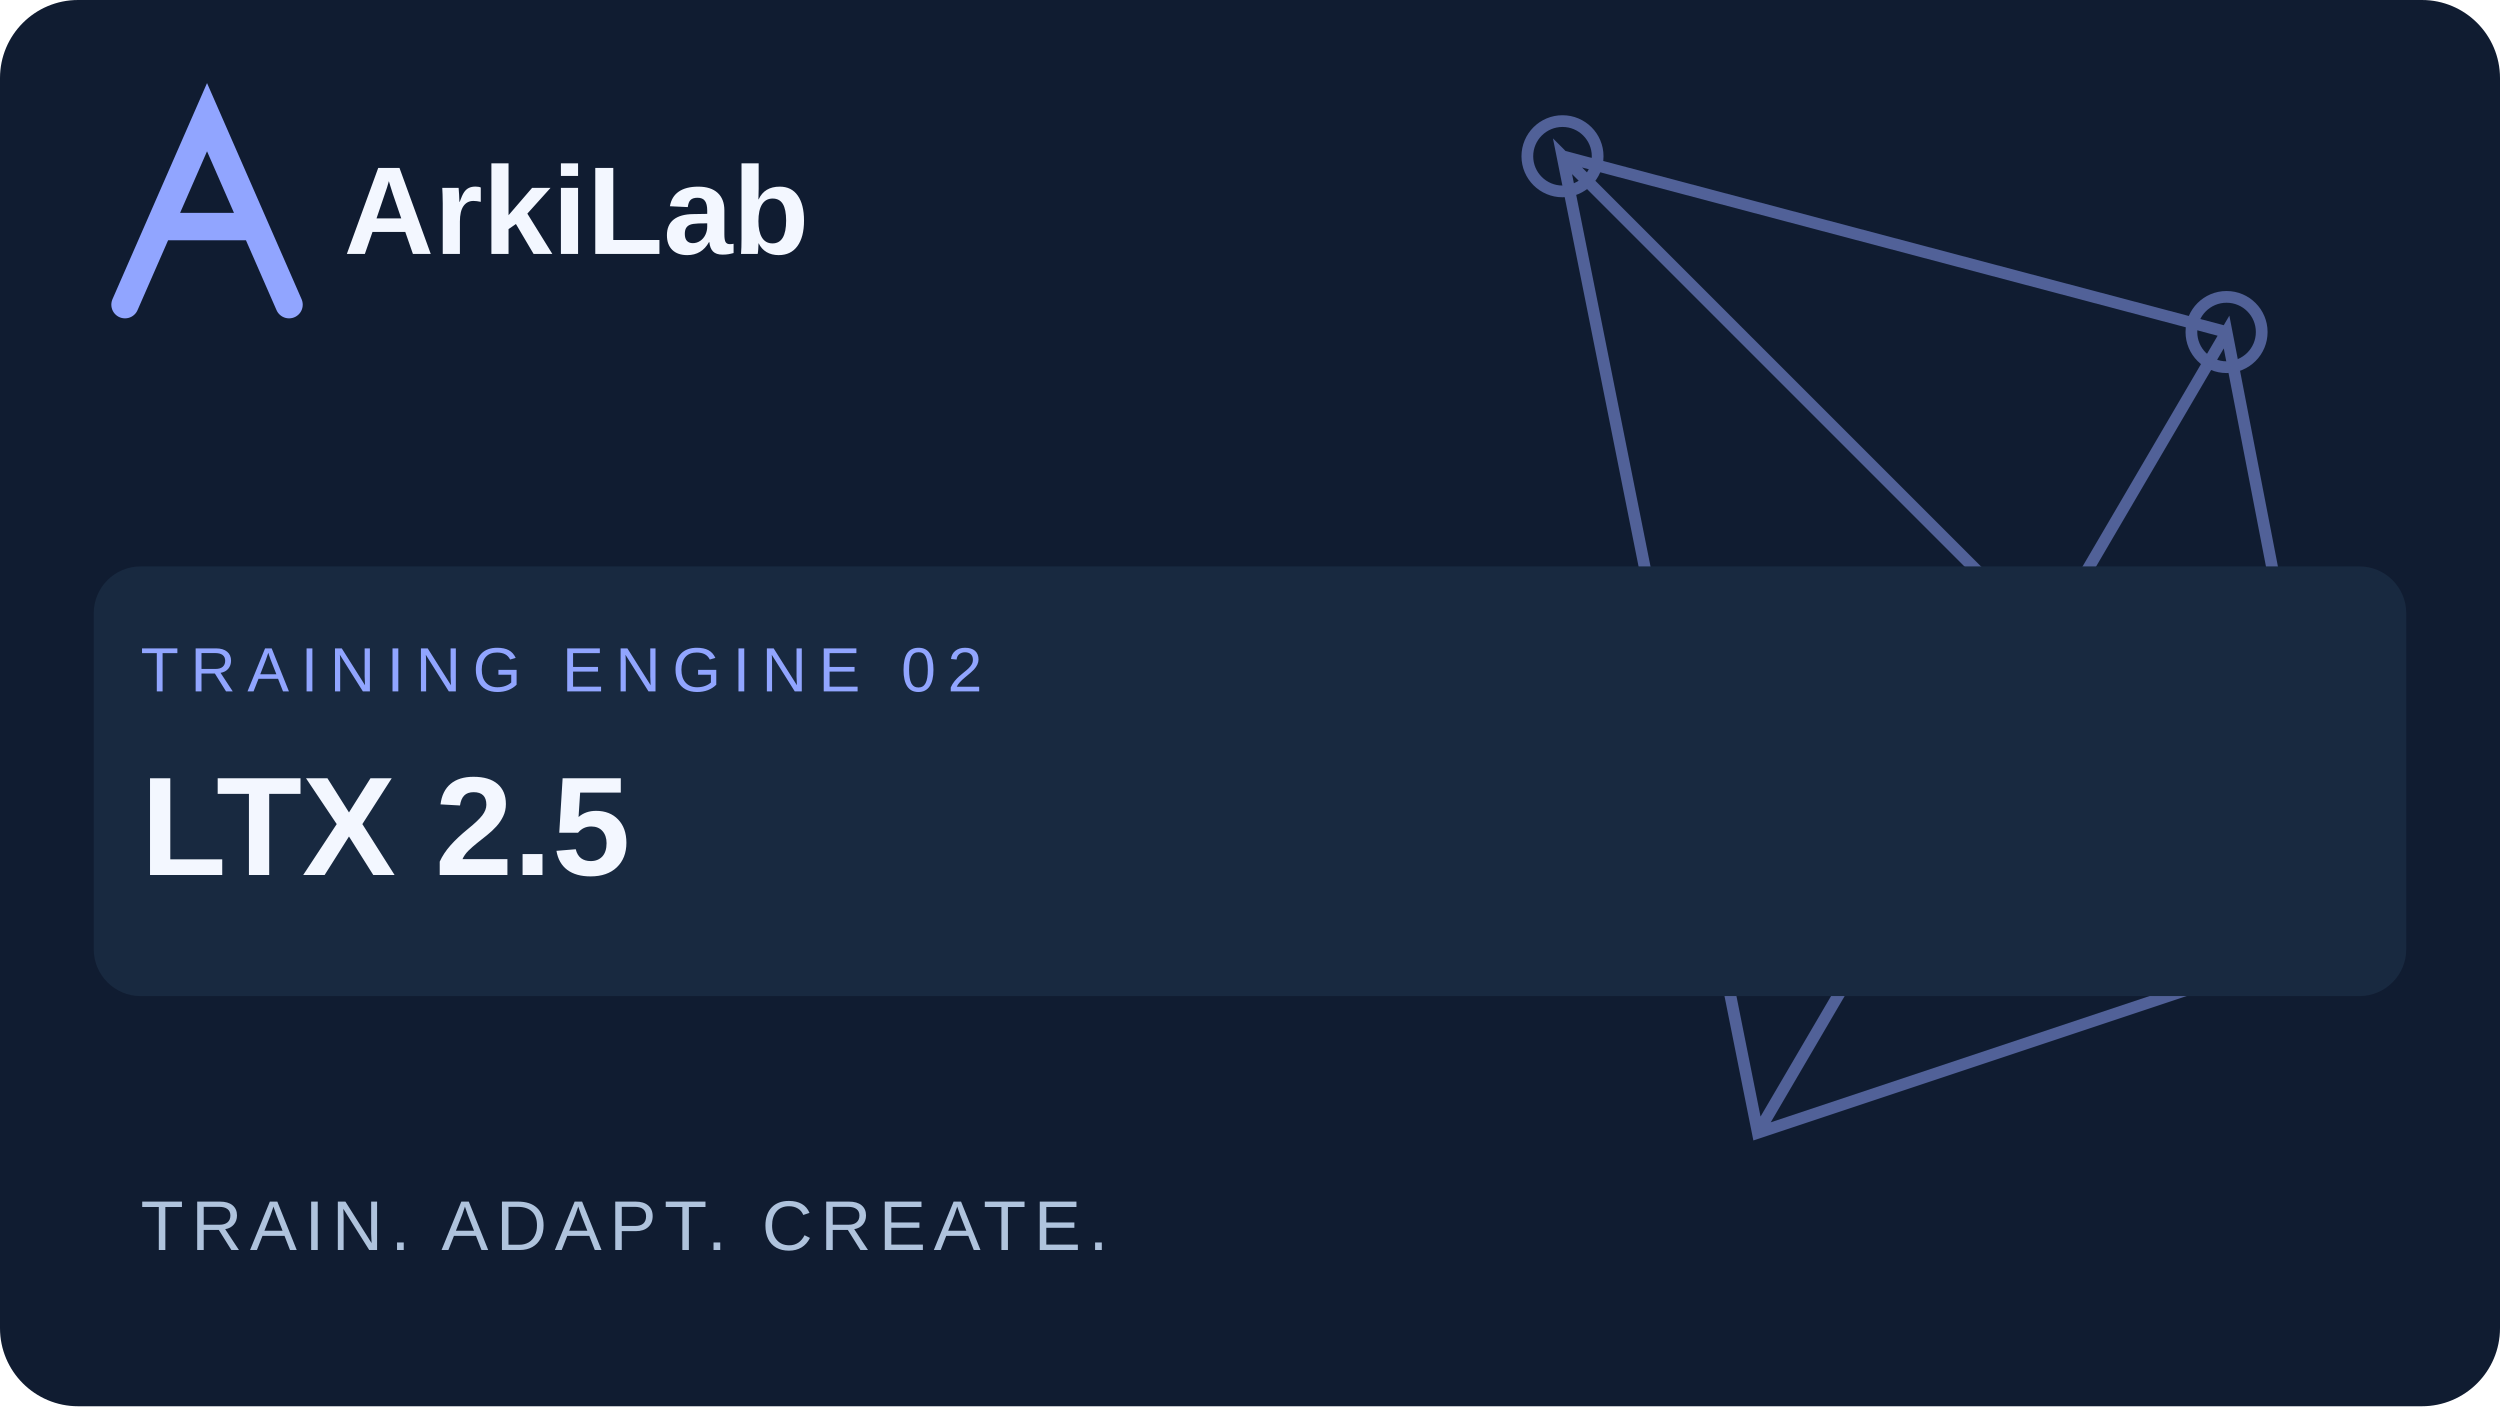
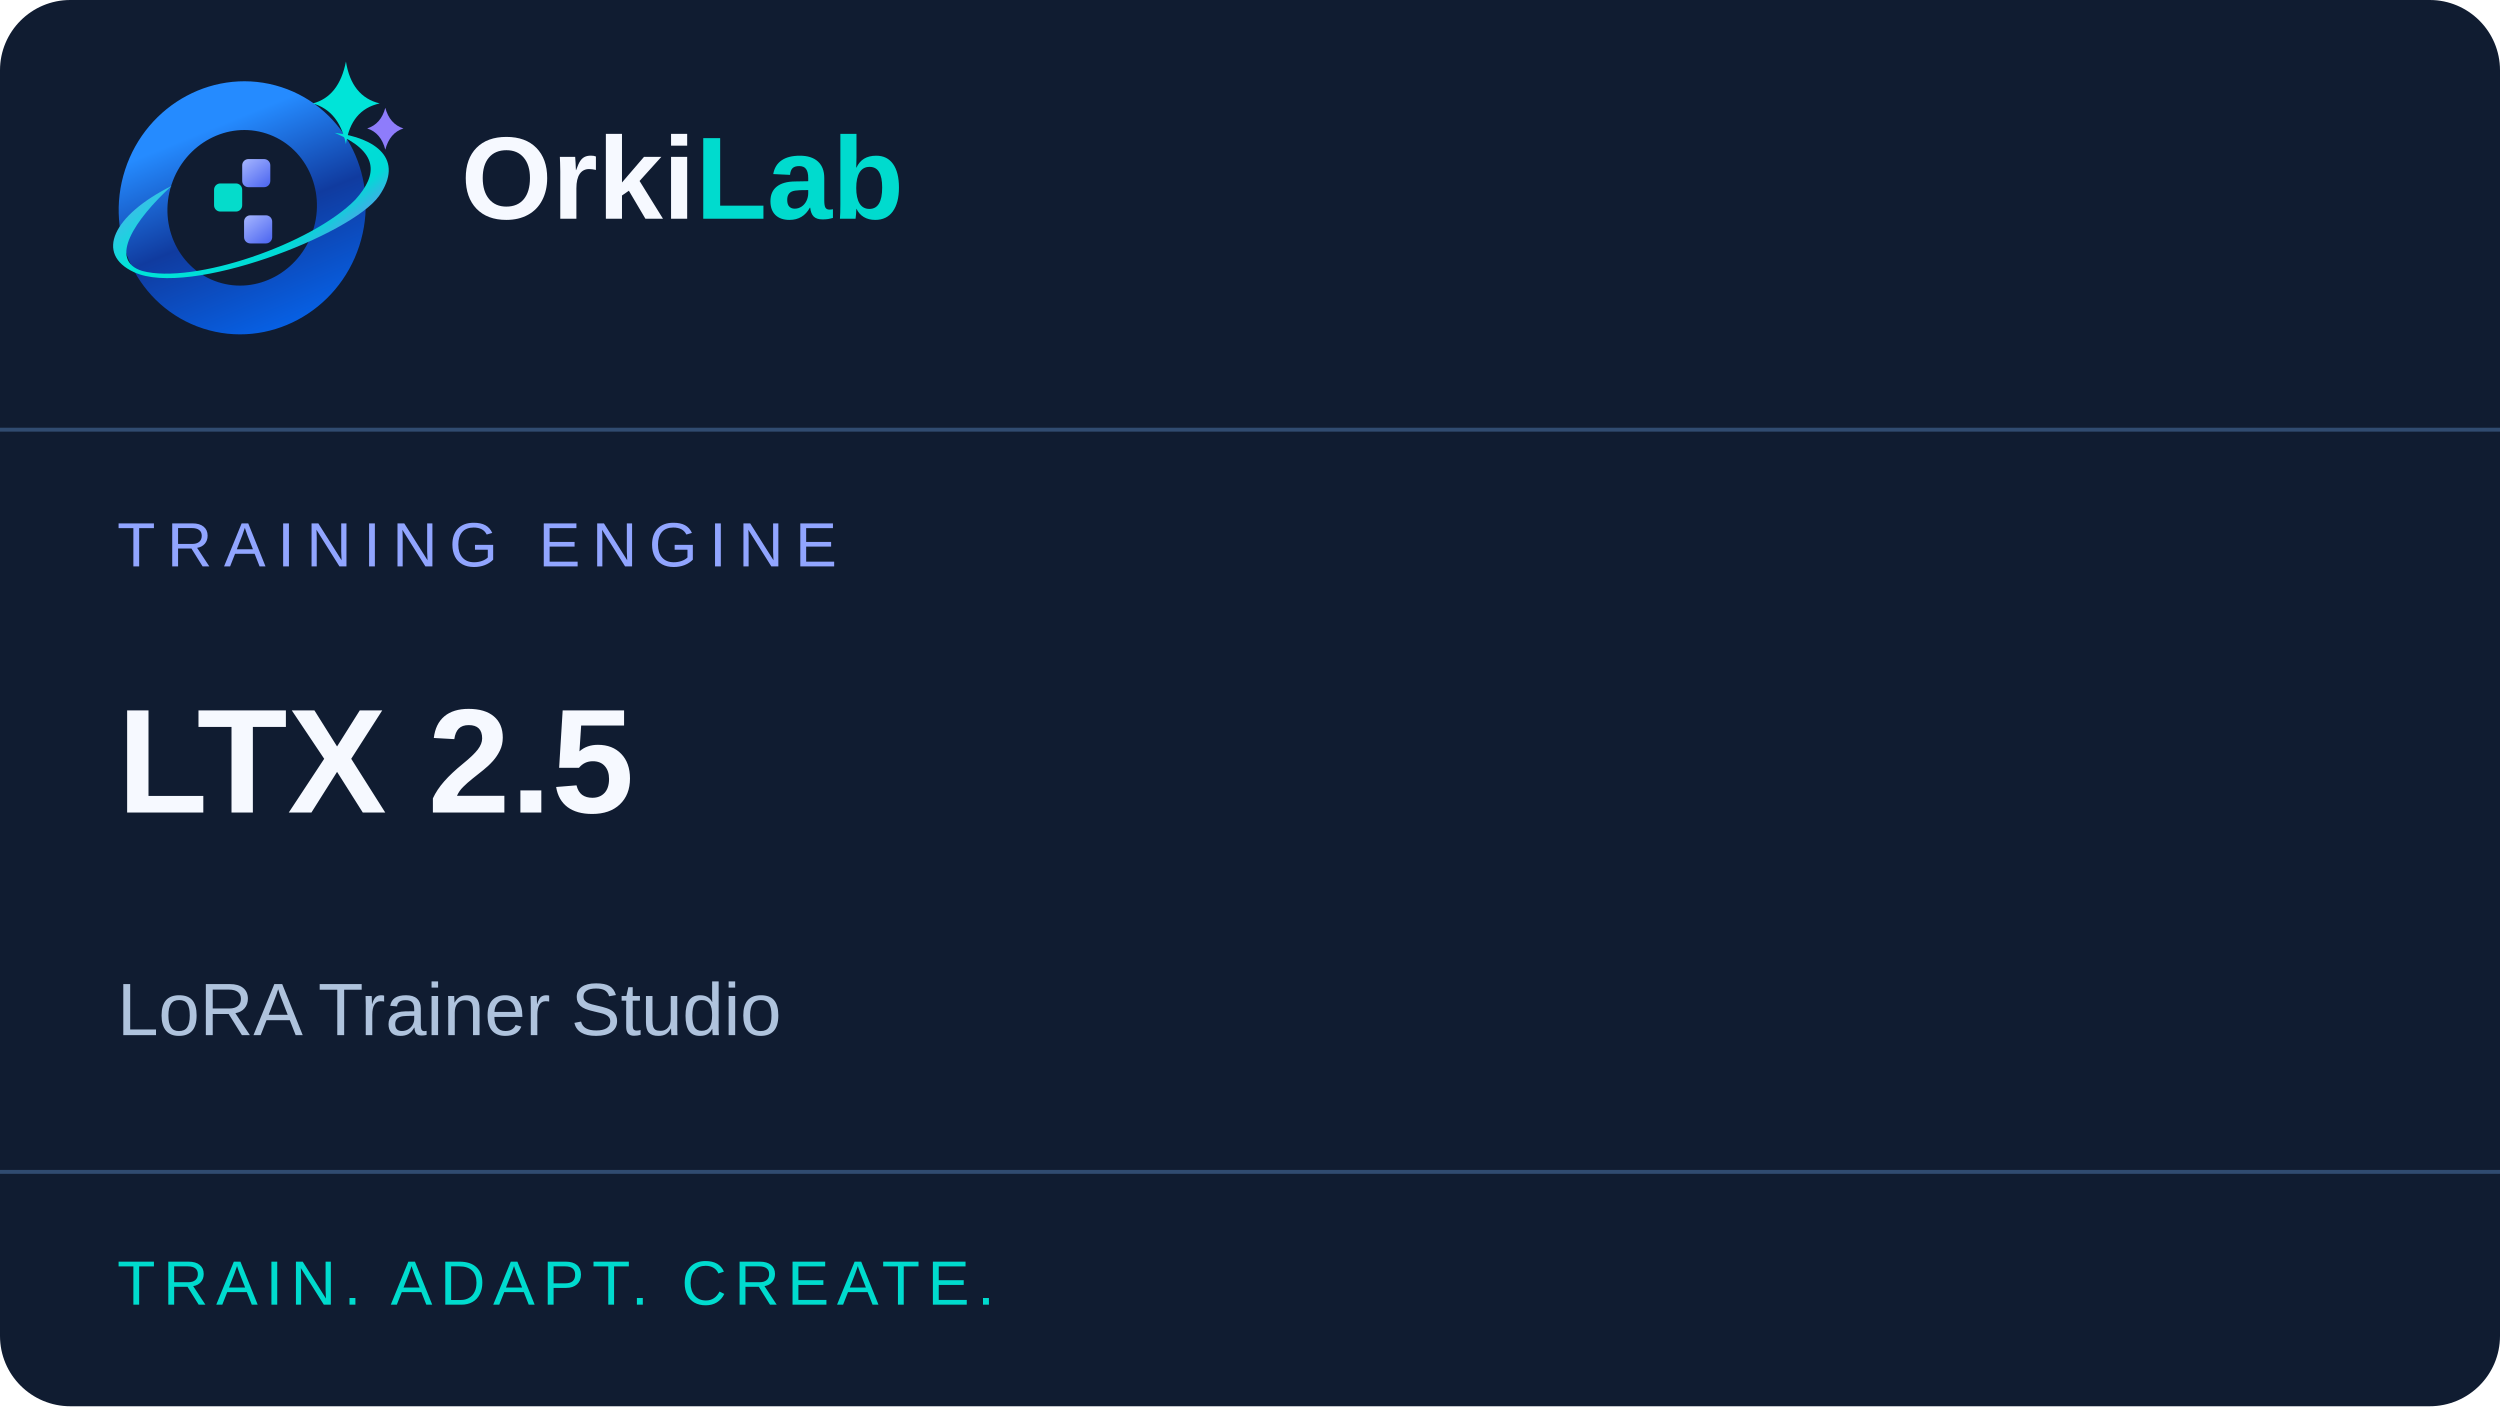
<svg xmlns="http://www.w3.org/2000/svg" viewBox="0 0 640 360">
-   <rect width="640" height="360" rx="20" fill="#101C31" />
-   <g stroke="#91A5FF" fill="none" stroke-width="3" opacity=".5">
-     <path d="M400 40 570 85 600 240 450 290 400 40 600 240 570 85 450 290" />
-     <circle cx="400" cy="40" r="9" />
-     <circle cx="570" cy="85" r="9" />
-     <circle cx="600" cy="240" r="9" />
+   <rect width="640" height="360" rx="18" fill="#101C31" />
+   <path d="M0 110H640M0 300H640" stroke="#304B70" />
+   <g transform="translate(22 10) scale(.16)">
+     <defs>
+       <linearGradient id="bg" x2="1" y2="1">
+         <stop stop-color="#070D25" />
+         <stop offset="1" stop-color="#101E3C" />
+       </linearGradient>
+       <linearGradient id="ring" x1=".2" y1=".2" x2=".85" y2="1">
+         <stop stop-color="#258BFF" />
+         <stop offset=".48" stop-color="#103B9F" />
+         <stop offset="1" stop-color="#075FE2" />
+       </linearGradient>
+       <linearGradient id="orbit" x2="1" y2=".65">
+         <stop stop-color="#9683FF" />
+         <stop offset=".46" stop-color="#00E5D8" />
+         <stop offset=".8" stop-color="#00DAD6" />
+         <stop offset="1" stop-color="#8B79F7" />
+       </linearGradient>
+       <linearGradient id="tile" x2=".8" y2="1">
+         <stop stop-color="#A6B6FF" />
+         <stop offset="1" stop-color="#526BF1" />
+       </linearGradient>
+       <pattern id="grid" width="40" height="40" patternUnits="userSpaceOnUse">
+         <path d="M40 0H0V40" stroke="#8FB7E0" stroke-opacity=".055" fill="none" />
+       </pattern>
+     </defs>
+     <g>
+       <ellipse cx="250" cy="270" rx="158" ry="164" transform="rotate(18 250 270)" fill="none" stroke="url(#ring)" stroke-width="78" />
+       <rect x="250" y="192" width="45" height="45" rx="10" fill="url(#tile)" />
+       <rect x="205" y="231" width="45" height="45" rx="10" fill="#05DCCB" />
+       <rect x="253" y="282" width="45" height="45" rx="10" fill="url(#tile)" />
+       <path d="M137 235C43 282 14 344 77 373C165 414 425 313 469 251C510 192 464 158 398 150C468 180 468 216 431 257C361 328 172 393 90 371C35 354 78 289 137 235Z" fill="url(#orbit)" />
+       <path d="M416 36Q425 92 470 103Q424 113 416 168Q405 115 363 103Q405 92 416 36Z" fill="#00E4D8" />
+       <path d="M479 110Q486 136 508 143Q486 150 479 177Q472 150 450 143Q472 136 479 110Z" fill="#8E7CFB" />
+     </g>
  </g>
-   <path d="M32 78 53 30 74 78M42 58H64" stroke="#91A5FF" stroke-width="7" fill="none" stroke-linecap="round" />
-   <text x="88" y="65" fill="#F3F7FF" font-family="Arial,sans-serif" font-size="32" font-weight="bold">ArkiLab</text>
-   <rect x="24" y="145" width="592" height="110" rx="12" fill="#182940" />
-   <text x="36" y="177" fill="#91A5FF" font-family="Arial,sans-serif" font-size="16" letter-spacing="3">TRAINING ENGINE 02</text>
-   <text x="36" y="224" fill="#F3F7FF" font-family="Arial,sans-serif" font-size="36" font-weight="bold">LTX 2.5</text>
-   <text x="36" y="320" fill="#AFC3DD" font-family="Arial,sans-serif" font-size="18" letter-spacing="2">TRAIN. ADAPT. CREATE.</text>
+   <text x="118" y="56" font-family="Arial,sans-serif" font-size="30" font-weight="bold" fill="#F6F9FF">Orki<tspan fill="#00DBCE">Lab</tspan>
+   </text>
+   <g font-family="Arial,sans-serif">
+     <text x="30" y="145" font-size="16" letter-spacing="3" fill="#91A5FF">TRAINING ENGINE</text>
+     <text x="30" y="208" font-size="38" font-weight="bold" fill="#F6F9FF">LTX 2.5</text>
+     <text x="30" y="265" font-size="19" fill="#AFC3DD">LoRA Trainer Studio</text>
+     <text x="30" y="334" font-size="16" letter-spacing="2" fill="#00DBCE">TRAIN. ADAPT. CREATE.</text>
+   </g>
</svg>
